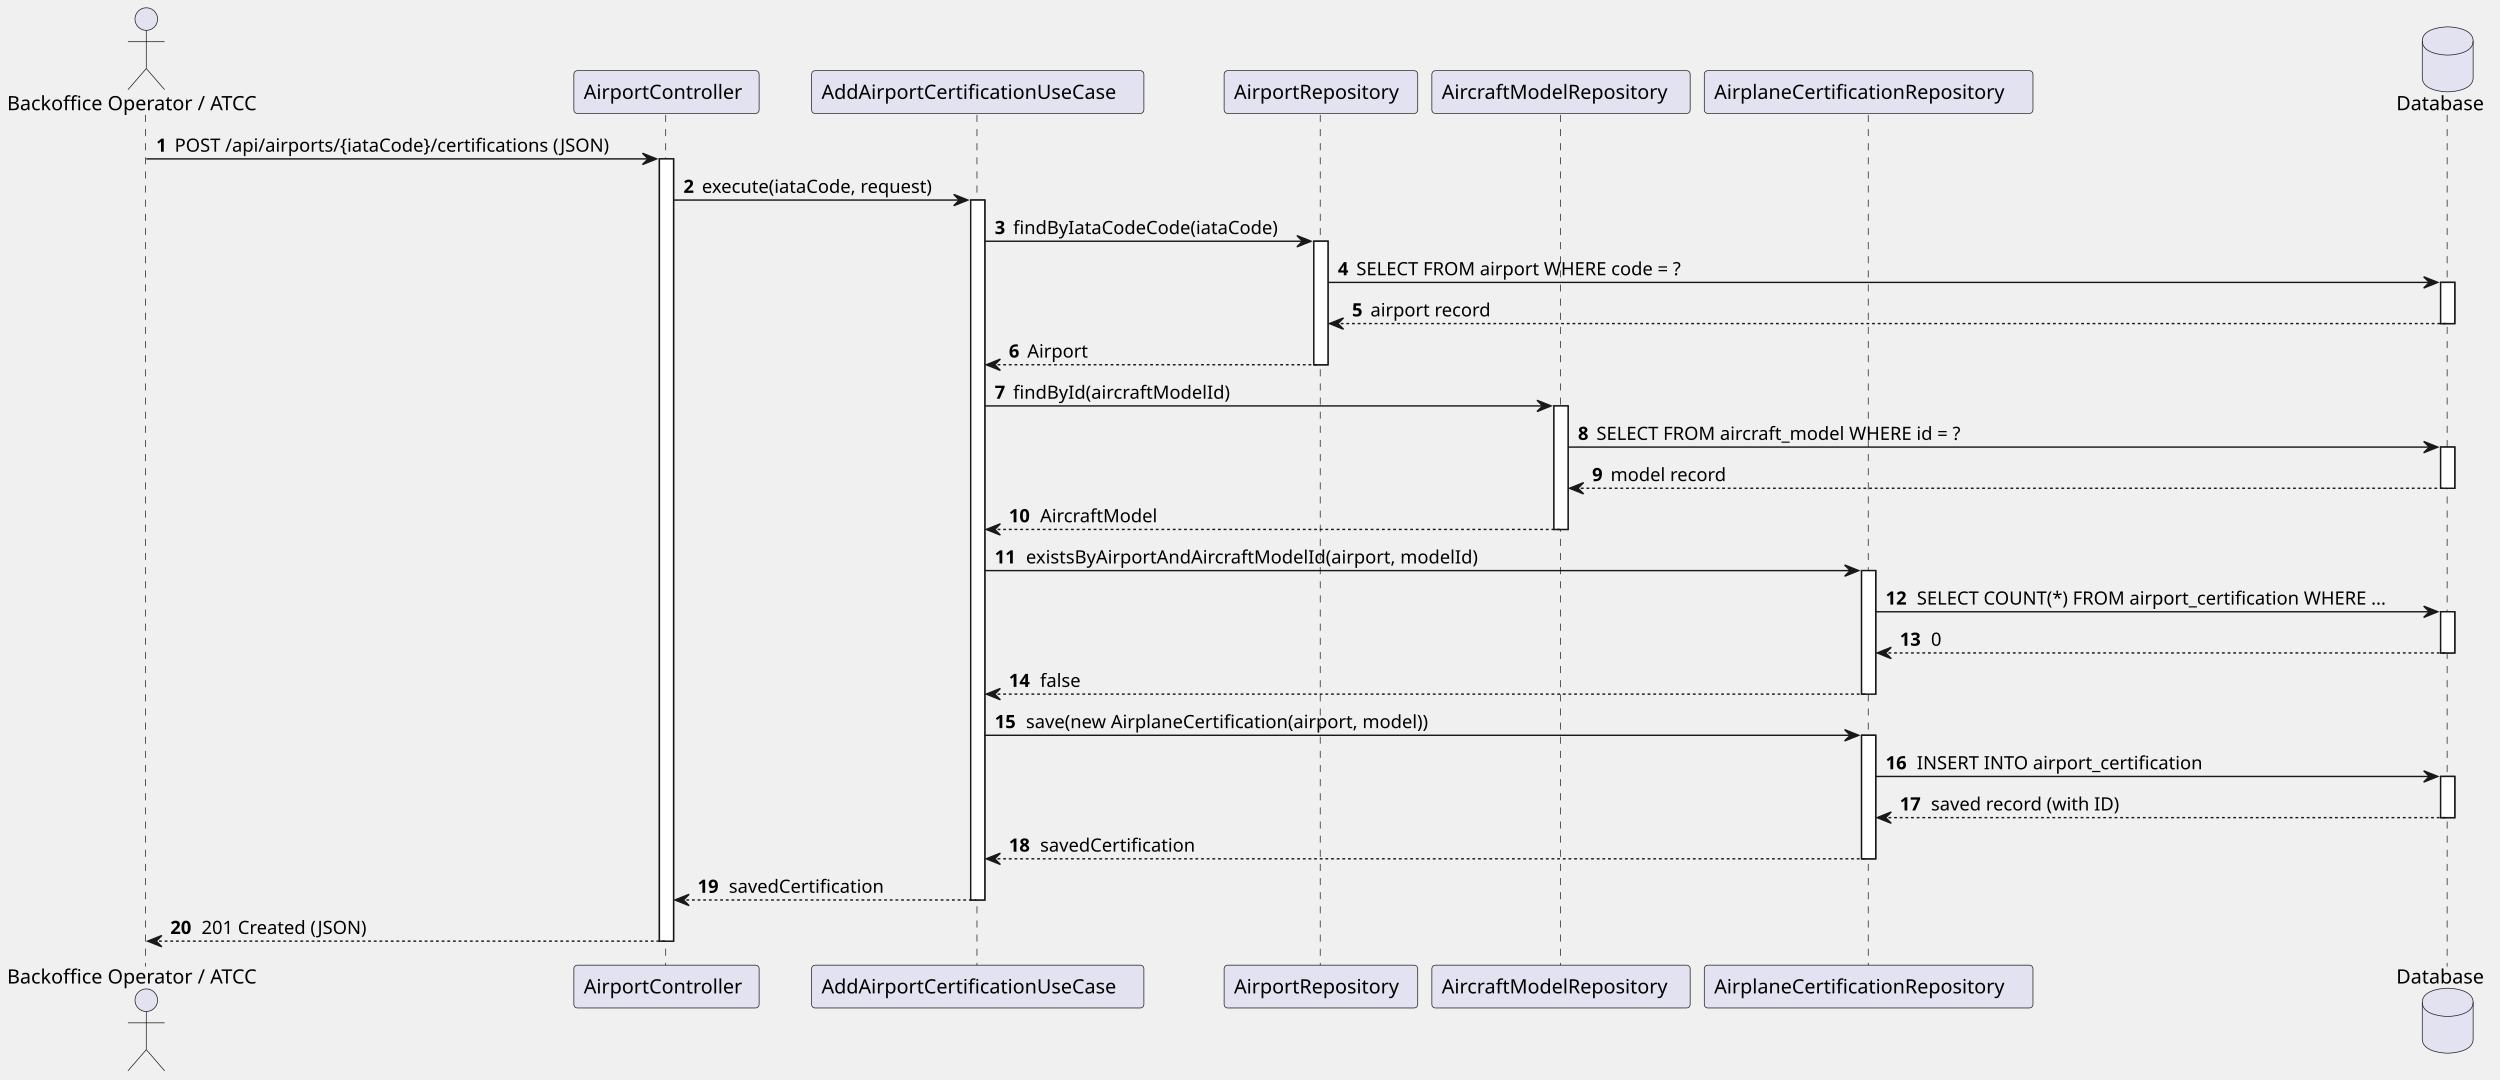
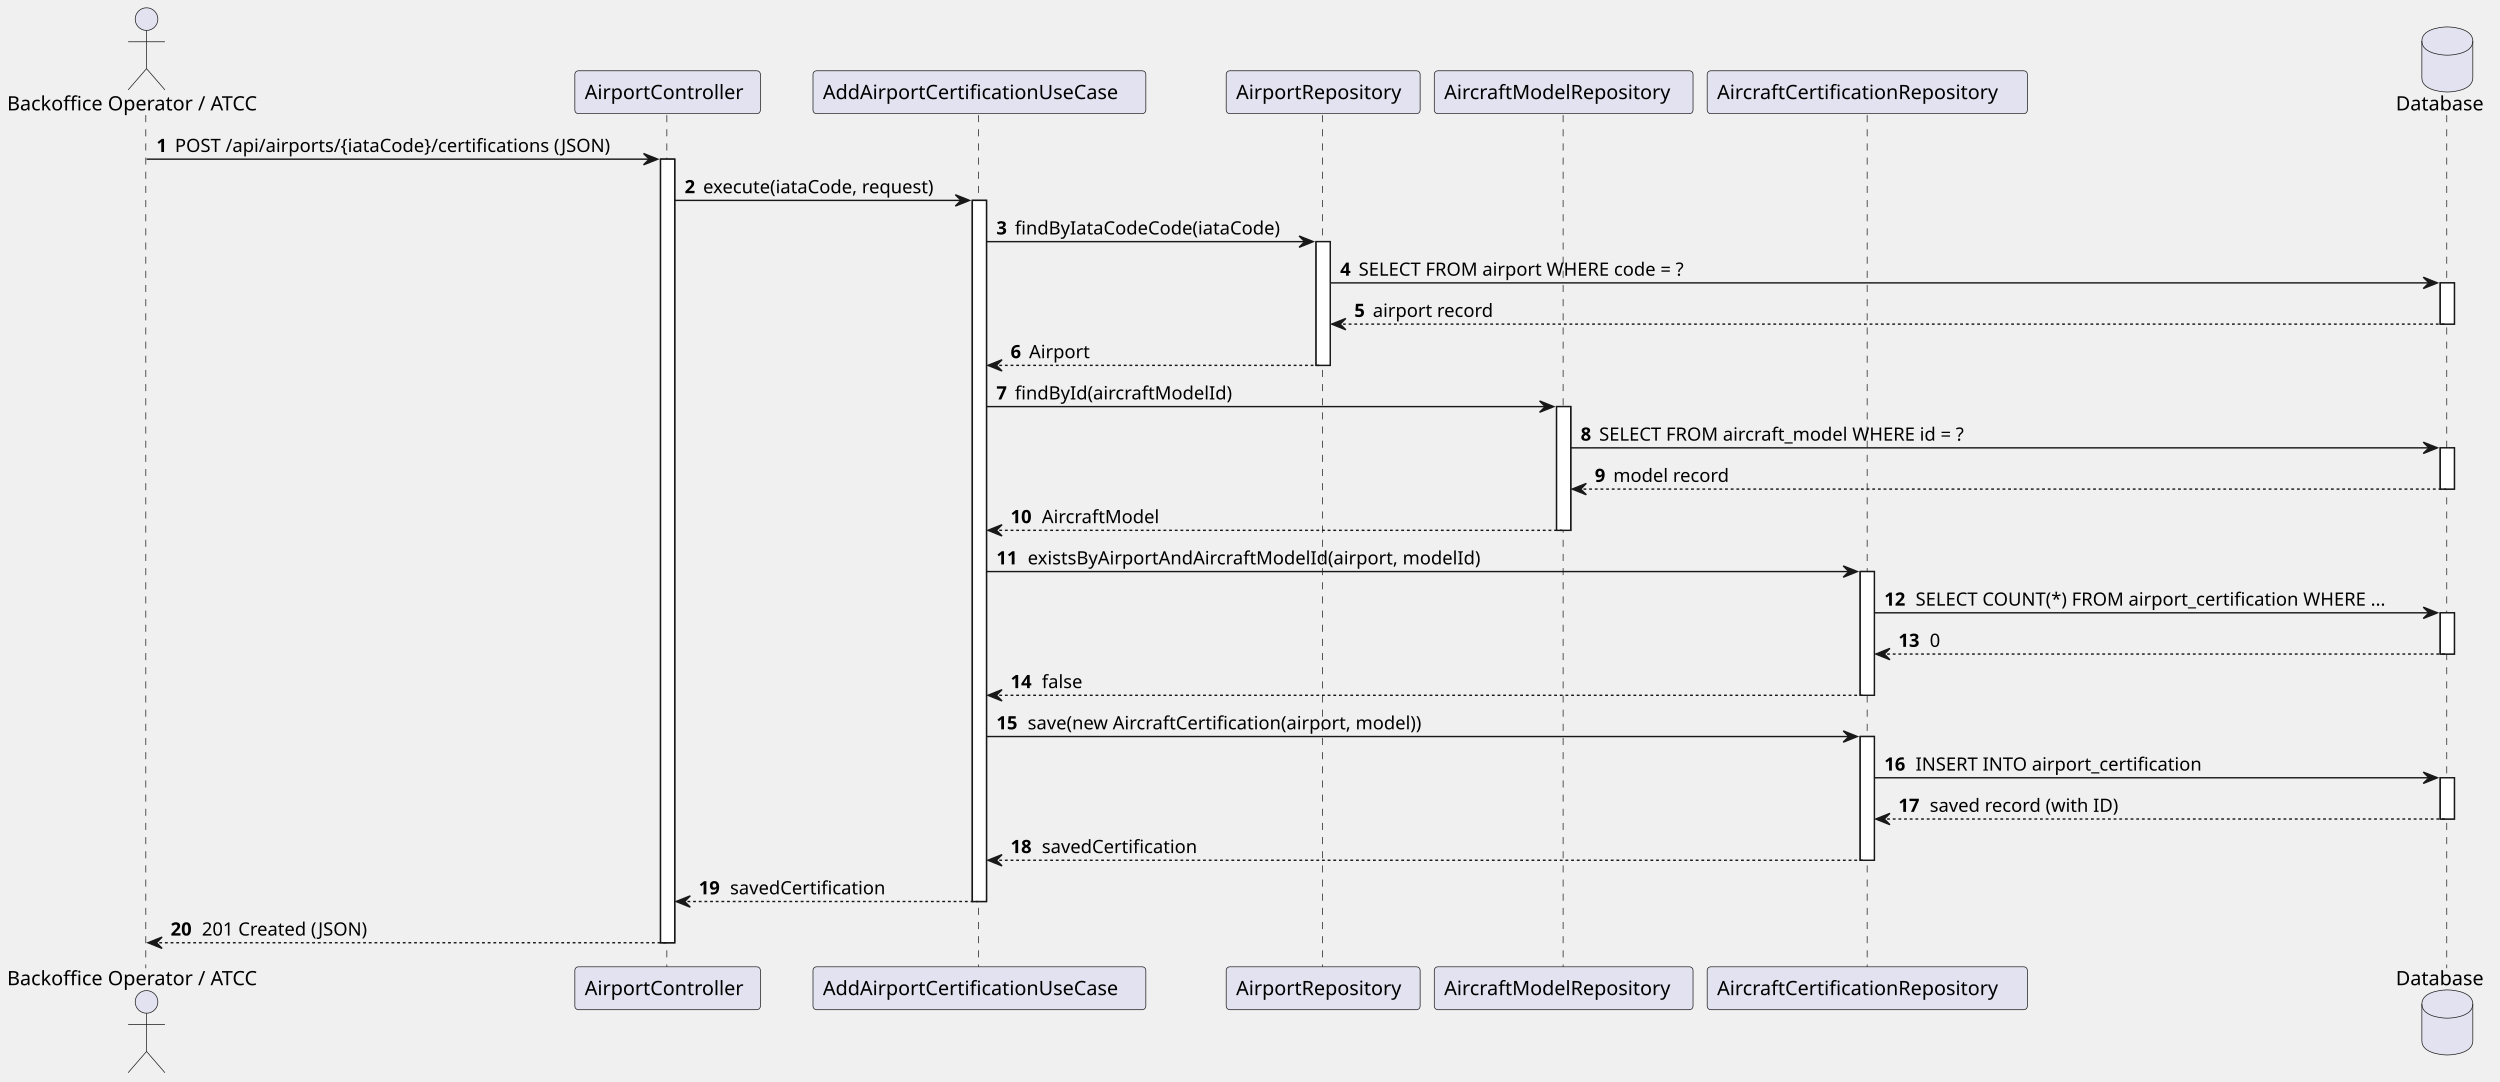
- <svg xmlns="http://www.w3.org/2000/svg" contentStyleType="text/css" data-diagram-type="SEQUENCE" height="764px" preserveAspectRatio="none" style="width:1769px;height:764px;background:#FFFFFF;" version="1.1" viewBox="0 0 1769 764" width="1769px" zoomAndPan="magnify">
+ <svg xmlns="http://www.w3.org/2000/svg" contentStyleType="text/css" data-diagram-type="SEQUENCE" height="764px" preserveAspectRatio="none" style="width:1766px;height:764px;background:#FFFFFF;" version="1.1" viewBox="0 0 1766 764" width="1766px" zoomAndPan="magnify">
  <defs />
  <g>
    <g>
      <rect fill="#FFFFFF" height="553.523" style="stroke:#181818;stroke-width:1;" width="10" x="466.606" y="112.43" />
    </g>
    <g>
      <rect fill="#FFFFFF" height="495.258" style="stroke:#181818;stroke-width:1;" width="10" x="686.856" y="141.562" />
    </g>
    <g>
      <rect fill="#FFFFFF" height="87.398" style="stroke:#181818;stroke-width:1;" width="10" x="929.684" y="170.695" />
    </g>
    <g>
      <rect fill="#FFFFFF" height="87.398" style="stroke:#181818;stroke-width:1;" width="10" x="1099.57" y="287.227" />
    </g>
    <g>
-       <rect fill="#FFFFFF" height="87.398" style="stroke:#181818;stroke-width:1;" width="10" x="1317.246" y="403.758" />
-     </g>
-     <g>
-       <rect fill="#FFFFFF" height="87.398" style="stroke:#181818;stroke-width:1;" width="10" x="1317.246" y="520.289" />
-     </g>
-     <g>
-       <rect fill="#FFFFFF" height="29.133" style="stroke:#181818;stroke-width:1;" width="10" x="1726.992" y="199.828" />
-     </g>
-     <g>
-       <rect fill="#FFFFFF" height="29.133" style="stroke:#181818;stroke-width:1;" width="10" x="1726.992" y="316.359" />
-     </g>
-     <g>
-       <rect fill="#FFFFFF" height="29.133" style="stroke:#181818;stroke-width:1;" width="10" x="1726.992" y="432.891" />
-     </g>
-     <g>
-       <rect fill="#FFFFFF" height="29.133" style="stroke:#181818;stroke-width:1;" width="10" x="1726.992" y="549.422" />
-     </g>
-     <g>
-       <rect fill="#000000" fill-opacity="0" height="602.656" width="8" x="99.512" y="81.297" />
-       <line style="stroke:#181818;stroke-width:0.5;stroke-dasharray:5,5;" x1="103" x2="103" y1="81.297" y2="683.953" />
-     </g>
-     <g>
-       <rect fill="#000000" fill-opacity="0" height="602.656" width="8" x="467.606" y="81.297" />
-       <line style="stroke:#181818;stroke-width:0.5;stroke-dasharray:5,5;" x1="471.06" x2="471.06" y1="81.297" y2="683.953" />
-     </g>
-     <g>
-       <rect fill="#000000" fill-opacity="0" height="602.656" width="8" x="687.856" y="81.297" />
-       <line style="stroke:#181818;stroke-width:0.5;stroke-dasharray:5,5;" x1="691.295" x2="691.295" y1="81.297" y2="683.953" />
-     </g>
-     <g>
-       <rect fill="#000000" fill-opacity="0" height="602.656" width="8" x="930.684" y="81.297" />
-       <line style="stroke:#181818;stroke-width:0.5;stroke-dasharray:5,5;" x1="934.188" x2="934.188" y1="81.297" y2="683.953" />
-     </g>
-     <g>
-       <rect fill="#000000" fill-opacity="0" height="602.656" width="8" x="1100.57" y="81.297" />
-       <line style="stroke:#181818;stroke-width:0.5;stroke-dasharray:5,5;" x1="1104.18" x2="1104.18" y1="81.297" y2="683.953" />
-     </g>
-     <g>
-       <rect fill="#000000" fill-opacity="0" height="602.656" width="8" x="1318.246" y="81.297" />
-       <line style="stroke:#181818;stroke-width:0.5;stroke-dasharray:5,5;" x1="1321.959" x2="1321.959" y1="81.297" y2="683.953" />
-     </g>
-     <g>
-       <rect fill="#000000" fill-opacity="0" height="602.656" width="8" x="1727.992" y="81.297" />
-       <line style="stroke:#181818;stroke-width:0.5;stroke-dasharray:5,5;" x1="1731.591" x2="1731.591" y1="81.297" y2="683.953" />
-     </g>
-     <g class="participant participant-head" data-participant="Actor">
+       <rect fill="#FFFFFF" height="87.398" style="stroke:#181818;stroke-width:1;" width="10" x="1314.05" y="403.758" />
+     </g>
+     <g>
+       <rect fill="#FFFFFF" height="87.398" style="stroke:#181818;stroke-width:1;" width="10" x="1314.05" y="520.289" />
+     </g>
+     <g>
+       <rect fill="#FFFFFF" height="29.133" style="stroke:#181818;stroke-width:1;" width="10" x="1723.796" y="199.828" />
+     </g>
+     <g>
+       <rect fill="#FFFFFF" height="29.133" style="stroke:#181818;stroke-width:1;" width="10" x="1723.796" y="316.359" />
+     </g>
+     <g>
+       <rect fill="#FFFFFF" height="29.133" style="stroke:#181818;stroke-width:1;" width="10" x="1723.796" y="432.891" />
+     </g>
+     <g>
+       <rect fill="#FFFFFF" height="29.133" style="stroke:#181818;stroke-width:1;" width="10" x="1723.796" y="549.422" />
+     </g>
+     <g class="participant-lifeline" data-entity-uid="part1" data-qualified-name="Actor" id="part1-lifeline">
+       <g>
+         <rect fill="#000000" fill-opacity="0" height="602.656" width="8" x="99.512" y="81.297" />
+         <line style="stroke:#181818;stroke-width:0.5;stroke-dasharray:5,5;" x1="103" x2="103" y1="81.297" y2="683.953" />
+       </g>
+     </g>
+     <g class="participant-lifeline" data-entity-uid="part2" data-qualified-name="Ctrl" id="part2-lifeline">
+       <g>
+         <rect fill="#000000" fill-opacity="0" height="602.656" width="8" x="467.606" y="81.297" />
+         <line style="stroke:#181818;stroke-width:0.5;stroke-dasharray:5,5;" x1="471.06" x2="471.06" y1="81.297" y2="683.953" />
+       </g>
+     </g>
+     <g class="participant-lifeline" data-entity-uid="part3" data-qualified-name="UC" id="part3-lifeline">
+       <g>
+         <rect fill="#000000" fill-opacity="0" height="602.656" width="8" x="687.856" y="81.297" />
+         <line style="stroke:#181818;stroke-width:0.5;stroke-dasharray:5,5;" x1="691.295" x2="691.295" y1="81.297" y2="683.953" />
+       </g>
+     </g>
+     <g class="participant-lifeline" data-entity-uid="part4" data-qualified-name="AirportRepo" id="part4-lifeline">
+       <g>
+         <rect fill="#000000" fill-opacity="0" height="602.656" width="8" x="930.684" y="81.297" />
+         <line style="stroke:#181818;stroke-width:0.5;stroke-dasharray:5,5;" x1="934.188" x2="934.188" y1="81.297" y2="683.953" />
+       </g>
+     </g>
+     <g class="participant-lifeline" data-entity-uid="part5" data-qualified-name="ModelRepo" id="part5-lifeline">
+       <g>
+         <rect fill="#000000" fill-opacity="0" height="602.656" width="8" x="1100.57" y="81.297" />
+         <line style="stroke:#181818;stroke-width:0.5;stroke-dasharray:5,5;" x1="1104.18" x2="1104.18" y1="81.297" y2="683.953" />
+       </g>
+     </g>
+     <g class="participant-lifeline" data-entity-uid="part6" data-qualified-name="CertRepo" id="part6-lifeline">
+       <g>
+         <rect fill="#000000" fill-opacity="0" height="602.656" width="8" x="1315.05" y="81.297" />
+         <line style="stroke:#181818;stroke-width:0.5;stroke-dasharray:5,5;" x1="1318.959" x2="1318.959" y1="81.297" y2="683.953" />
+       </g>
+     </g>
+     <g class="participant-lifeline" data-entity-uid="part7" data-qualified-name="DB" id="part7-lifeline">
+       <g>
+         <rect fill="#000000" fill-opacity="0" height="602.656" width="8" x="1724.796" y="81.297" />
+         <line style="stroke:#181818;stroke-width:0.5;stroke-dasharray:5,5;" x1="1728.396" x2="1728.396" y1="81.297" y2="683.953" />
+       </g>
+     </g>
+     <g class="participant participant-head" data-entity-uid="part1" data-qualified-name="Actor" id="part1-head">
      <text fill="#000000" font-family="sans-serif" font-size="14" lengthAdjust="spacing" textLength="191.023" x="5" y="77.995">Backoffice Operator / ATCC</text>
      <ellipse cx="103.512" cy="13.5" fill="#E2E2F0" rx="8" ry="8" style="stroke:#181818;stroke-width:0.5;" />
      <path d="M103.512,21.5 L103.512,48.5 M90.512,29.5 L116.512,29.5 M103.512,48.5 L90.512,63.5 M103.512,48.5 L116.512,63.5" fill="none" style="stroke:#181818;stroke-width:0.5;" />
    </g>
-     <g class="participant participant-tail" data-participant="Actor">
+     <g class="participant participant-tail" data-entity-uid="part1" data-qualified-name="Actor" id="part1-tail">
      <text fill="#000000" font-family="sans-serif" font-size="14" lengthAdjust="spacing" textLength="191.023" x="5" y="695.948">Backoffice Operator / ATCC</text>
      <ellipse cx="103.512" cy="707.75" fill="#E2E2F0" rx="8" ry="8" style="stroke:#181818;stroke-width:0.5;" />
      <path d="M103.512,715.75 L103.512,742.75 M90.512,723.75 L116.512,723.75 M103.512,742.75 L90.512,757.75 M103.512,742.75 L116.512,757.75" fill="none" style="stroke:#181818;stroke-width:0.5;" />
    </g>
-     <g class="participant participant-head" data-participant="Ctrl">
+     <g class="participant participant-head" data-entity-uid="part2" data-qualified-name="Ctrl" id="part2-head">
      <rect fill="#E2E2F0" height="30.297" rx="2.5" ry="2.5" style="stroke:#181818;stroke-width:0.5;" width="131.093" x="406.06" y="50" />
      <text fill="#000000" font-family="sans-serif" font-size="14" lengthAdjust="spacing" textLength="117.093" x="413.06" y="69.995">AirportController</text>
    </g>
-     <g class="participant participant-tail" data-participant="Ctrl">
+     <g class="participant participant-tail" data-entity-uid="part2" data-qualified-name="Ctrl" id="part2-tail">
      <rect fill="#E2E2F0" height="30.297" rx="2.5" ry="2.5" style="stroke:#181818;stroke-width:0.5;" width="131.093" x="406.06" y="682.953" />
      <text fill="#000000" font-family="sans-serif" font-size="14" lengthAdjust="spacing" textLength="117.093" x="413.06" y="702.948">AirportController</text>
    </g>
-     <g class="participant participant-head" data-participant="UC">
+     <g class="participant participant-head" data-entity-uid="part3" data-qualified-name="UC" id="part3-head">
      <rect fill="#E2E2F0" height="30.297" rx="2.5" ry="2.5" style="stroke:#181818;stroke-width:0.5;" width="235.122" x="574.295" y="50" />
      <text fill="#000000" font-family="sans-serif" font-size="14" lengthAdjust="spacing" textLength="221.122" x="581.295" y="69.995">AddAirportCertificationUseCase</text>
    </g>
-     <g class="participant participant-tail" data-participant="UC">
+     <g class="participant participant-tail" data-entity-uid="part3" data-qualified-name="UC" id="part3-tail">
      <rect fill="#E2E2F0" height="30.297" rx="2.5" ry="2.5" style="stroke:#181818;stroke-width:0.5;" width="235.122" x="574.295" y="682.953" />
      <text fill="#000000" font-family="sans-serif" font-size="14" lengthAdjust="spacing" textLength="221.122" x="581.295" y="702.948">AddAirportCertificationUseCase</text>
    </g>
-     <g class="participant participant-head" data-participant="AirportRepo">
+     <g class="participant participant-head" data-entity-uid="part4" data-qualified-name="AirportRepo" id="part4-head">
      <rect fill="#E2E2F0" height="30.297" rx="2.5" ry="2.5" style="stroke:#181818;stroke-width:0.5;" width="136.992" x="866.188" y="50" />
      <text fill="#000000" font-family="sans-serif" font-size="14" lengthAdjust="spacing" textLength="122.992" x="873.188" y="69.995">AirportRepository</text>
    </g>
-     <g class="participant participant-tail" data-participant="AirportRepo">
+     <g class="participant participant-tail" data-entity-uid="part4" data-qualified-name="AirportRepo" id="part4-tail">
      <rect fill="#E2E2F0" height="30.297" rx="2.5" ry="2.5" style="stroke:#181818;stroke-width:0.5;" width="136.992" x="866.188" y="682.953" />
      <text fill="#000000" font-family="sans-serif" font-size="14" lengthAdjust="spacing" textLength="122.992" x="873.188" y="702.948">AirportRepository</text>
    </g>
-     <g class="participant participant-head" data-participant="ModelRepo">
+     <g class="participant participant-head" data-entity-uid="part5" data-qualified-name="ModelRepo" id="part5-head">
      <rect fill="#E2E2F0" height="30.297" rx="2.5" ry="2.5" style="stroke:#181818;stroke-width:0.5;" width="182.779" x="1013.18" y="50" />
      <text fill="#000000" font-family="sans-serif" font-size="14" lengthAdjust="spacing" textLength="168.779" x="1020.18" y="69.995">AircraftModelRepository</text>
    </g>
-     <g class="participant participant-tail" data-participant="ModelRepo">
+     <g class="participant participant-tail" data-entity-uid="part5" data-qualified-name="ModelRepo" id="part5-tail">
      <rect fill="#E2E2F0" height="30.297" rx="2.5" ry="2.5" style="stroke:#181818;stroke-width:0.5;" width="182.779" x="1013.18" y="682.953" />
      <text fill="#000000" font-family="sans-serif" font-size="14" lengthAdjust="spacing" textLength="168.779" x="1020.18" y="702.948">AircraftModelRepository</text>
    </g>
-     <g class="participant participant-head" data-participant="CertRepo">
-       <rect fill="#E2E2F0" height="30.297" rx="2.5" ry="2.5" style="stroke:#181818;stroke-width:0.5;" width="232.572" x="1205.959" y="50" />
-       <text fill="#000000" font-family="sans-serif" font-size="14" lengthAdjust="spacing" textLength="218.572" x="1212.959" y="69.995">AirplaneCertificationRepository</text>
-     </g>
-     <g class="participant participant-tail" data-participant="CertRepo">
-       <rect fill="#E2E2F0" height="30.297" rx="2.5" ry="2.5" style="stroke:#181818;stroke-width:0.5;" width="232.572" x="1205.959" y="682.953" />
-       <text fill="#000000" font-family="sans-serif" font-size="14" lengthAdjust="spacing" textLength="218.572" x="1212.959" y="702.948">AirplaneCertificationRepository</text>
-     </g>
-     <g class="participant participant-head" data-participant="DB">
-       <text fill="#000000" font-family="sans-serif" font-size="14" lengthAdjust="spacing" textLength="66.801" x="1695.591" y="77.995">Database</text>
-       <path d="M1713.992,29 C1713.992,19 1731.992,19 1731.992,19 C1731.992,19 1749.992,19 1749.992,29 L1749.992,55 C1749.992,65 1731.992,65 1731.992,65 C1731.992,65 1713.992,65 1713.992,55 L1713.992,29" fill="#E2E2F0" style="stroke:#181818;stroke-width:0.5;" />
-       <path d="M1713.992,29 C1713.992,39 1731.992,39 1731.992,39 C1731.992,39 1749.992,39 1749.992,29" fill="none" style="stroke:#181818;stroke-width:0.5;" />
-     </g>
-     <g class="participant participant-tail" data-participant="DB">
-       <text fill="#000000" font-family="sans-serif" font-size="14" lengthAdjust="spacing" textLength="66.801" x="1695.591" y="695.948">Database</text>
-       <path d="M1713.992,709.25 C1713.992,699.25 1731.992,699.25 1731.992,699.25 C1731.992,699.25 1749.992,699.25 1749.992,709.25 L1749.992,735.25 C1749.992,745.25 1731.992,745.25 1731.992,745.25 C1731.992,745.25 1713.992,745.25 1713.992,735.25 L1713.992,709.25" fill="#E2E2F0" style="stroke:#181818;stroke-width:0.5;" />
-       <path d="M1713.992,709.25 C1713.992,719.25 1731.992,719.25 1731.992,719.25 C1731.992,719.25 1749.992,719.25 1749.992,709.25" fill="none" style="stroke:#181818;stroke-width:0.5;" />
+     <g class="participant participant-head" data-entity-uid="part6" data-qualified-name="CertRepo" id="part6-head">
+       <rect fill="#E2E2F0" height="30.297" rx="2.5" ry="2.5" style="stroke:#181818;stroke-width:0.5;" width="226.181" x="1205.959" y="50" />
+       <text fill="#000000" font-family="sans-serif" font-size="14" lengthAdjust="spacing" textLength="212.181" x="1212.959" y="69.995">AircraftCertificationRepository</text>
+     </g>
+     <g class="participant participant-tail" data-entity-uid="part6" data-qualified-name="CertRepo" id="part6-tail">
+       <rect fill="#E2E2F0" height="30.297" rx="2.5" ry="2.5" style="stroke:#181818;stroke-width:0.5;" width="226.181" x="1205.959" y="682.953" />
+       <text fill="#000000" font-family="sans-serif" font-size="14" lengthAdjust="spacing" textLength="212.181" x="1212.959" y="702.948">AircraftCertificationRepository</text>
+     </g>
+     <g class="participant participant-head" data-entity-uid="part7" data-qualified-name="DB" id="part7-head">
+       <text fill="#000000" font-family="sans-serif" font-size="14" lengthAdjust="spacing" textLength="66.801" x="1692.396" y="77.995">Database</text>
+       <path d="M1710.796,29 C1710.796,19 1728.796,19 1728.796,19 C1728.796,19 1746.796,19 1746.796,29 L1746.796,55 C1746.796,65 1728.796,65 1728.796,65 C1728.796,65 1710.796,65 1710.796,55 L1710.796,29" fill="#E2E2F0" style="stroke:#181818;stroke-width:0.5;" />
+       <path d="M1710.796,29 C1710.796,39 1728.796,39 1728.796,39 C1728.796,39 1746.796,39 1746.796,29" fill="none" style="stroke:#181818;stroke-width:0.5;" />
+     </g>
+     <g class="participant participant-tail" data-entity-uid="part7" data-qualified-name="DB" id="part7-tail">
+       <text fill="#000000" font-family="sans-serif" font-size="14" lengthAdjust="spacing" textLength="66.801" x="1692.396" y="695.948">Database</text>
+       <path d="M1710.796,709.25 C1710.796,699.25 1728.796,699.25 1728.796,699.25 C1728.796,699.25 1746.796,699.25 1746.796,709.25 L1746.796,735.25 C1746.796,745.25 1728.796,745.25 1728.796,745.25 C1728.796,745.25 1710.796,745.25 1710.796,735.25 L1710.796,709.25" fill="#E2E2F0" style="stroke:#181818;stroke-width:0.5;" />
+       <path d="M1710.796,709.25 C1710.796,719.25 1728.796,719.25 1728.796,719.25 C1728.796,719.25 1746.796,719.25 1746.796,709.25" fill="none" style="stroke:#181818;stroke-width:0.5;" />
    </g>
    <g>
      <rect fill="#FFFFFF" height="553.523" style="stroke:#181818;stroke-width:1;" width="10" x="466.606" y="112.43" />
    </g>
    <g>
      <rect fill="#FFFFFF" height="495.258" style="stroke:#181818;stroke-width:1;" width="10" x="686.856" y="141.562" />
    </g>
    <g>
      <rect fill="#FFFFFF" height="87.398" style="stroke:#181818;stroke-width:1;" width="10" x="929.684" y="170.695" />
    </g>
    <g>
      <rect fill="#FFFFFF" height="87.398" style="stroke:#181818;stroke-width:1;" width="10" x="1099.57" y="287.227" />
    </g>
    <g>
-       <rect fill="#FFFFFF" height="87.398" style="stroke:#181818;stroke-width:1;" width="10" x="1317.246" y="403.758" />
-     </g>
-     <g>
-       <rect fill="#FFFFFF" height="87.398" style="stroke:#181818;stroke-width:1;" width="10" x="1317.246" y="520.289" />
-     </g>
-     <g>
-       <rect fill="#FFFFFF" height="29.133" style="stroke:#181818;stroke-width:1;" width="10" x="1726.992" y="199.828" />
-     </g>
-     <g>
-       <rect fill="#FFFFFF" height="29.133" style="stroke:#181818;stroke-width:1;" width="10" x="1726.992" y="316.359" />
-     </g>
-     <g>
-       <rect fill="#FFFFFF" height="29.133" style="stroke:#181818;stroke-width:1;" width="10" x="1726.992" y="432.891" />
-     </g>
-     <g>
-       <rect fill="#FFFFFF" height="29.133" style="stroke:#181818;stroke-width:1;" width="10" x="1726.992" y="549.422" />
-     </g>
-     <g class="message" data-participant-1="Actor" data-participant-2="Ctrl">
+       <rect fill="#FFFFFF" height="87.398" style="stroke:#181818;stroke-width:1;" width="10" x="1314.05" y="403.758" />
+     </g>
+     <g>
+       <rect fill="#FFFFFF" height="87.398" style="stroke:#181818;stroke-width:1;" width="10" x="1314.05" y="520.289" />
+     </g>
+     <g>
+       <rect fill="#FFFFFF" height="29.133" style="stroke:#181818;stroke-width:1;" width="10" x="1723.796" y="199.828" />
+     </g>
+     <g>
+       <rect fill="#FFFFFF" height="29.133" style="stroke:#181818;stroke-width:1;" width="10" x="1723.796" y="316.359" />
+     </g>
+     <g>
+       <rect fill="#FFFFFF" height="29.133" style="stroke:#181818;stroke-width:1;" width="10" x="1723.796" y="432.891" />
+     </g>
+     <g>
+       <rect fill="#FFFFFF" height="29.133" style="stroke:#181818;stroke-width:1;" width="10" x="1723.796" y="549.422" />
+     </g>
+     <g class="message" data-entity-1="part1" data-entity-2="part2" id="msg1">
      <polygon fill="#181818" points="454.606,108.43,464.606,112.43,454.606,116.43,458.606,112.43" style="stroke:#181818;stroke-width:1;" />
      <line style="stroke:#181818;stroke-width:1;" x1="103.512" x2="460.606" y1="112.43" y2="112.43" />
      <text fill="#000000" font-family="sans-serif" font-size="13" font-weight="bold" lengthAdjust="spacing" textLength="9.045" x="110.512" y="107.364">1</text>
      <text fill="#000000" font-family="sans-serif" font-size="13" lengthAdjust="spacing" textLength="331.049" x="123.557" y="107.364">POST /api/airports/{iataCode}/certifications (JSON)</text>
    </g>
-     <g class="message" data-participant-1="Ctrl" data-participant-2="UC">
+     <g class="message" data-entity-1="part2" data-entity-2="part3" id="msg2">
      <polygon fill="#181818" points="674.856,137.562,684.856,141.562,674.856,145.562,678.856,141.562" style="stroke:#181818;stroke-width:1;" />
      <line style="stroke:#181818;stroke-width:1;" x1="476.606" x2="680.856" y1="141.562" y2="141.562" />
      <text fill="#000000" font-family="sans-serif" font-size="13" font-weight="bold" lengthAdjust="spacing" textLength="9.045" x="483.606" y="136.497">2</text>
      <text fill="#000000" font-family="sans-serif" font-size="13" lengthAdjust="spacing" textLength="178.204" x="496.652" y="136.497">execute(iataCode, request)</text>
    </g>
-     <g class="message" data-participant-1="UC" data-participant-2="AirportRepo">
+     <g class="message" data-entity-1="part3" data-entity-2="part4" id="msg3">
      <polygon fill="#181818" points="917.684,166.695,927.684,170.695,917.684,174.695,921.684,170.695" style="stroke:#181818;stroke-width:1;" />
      <line style="stroke:#181818;stroke-width:1;" x1="696.856" x2="923.684" y1="170.695" y2="170.695" />
      <text fill="#000000" font-family="sans-serif" font-size="13" font-weight="bold" lengthAdjust="spacing" textLength="9.045" x="703.856" y="165.629">3</text>
      <text fill="#000000" font-family="sans-serif" font-size="13" lengthAdjust="spacing" textLength="200.783" x="716.901" y="165.629">findByIataCodeCode(iataCode)</text>
    </g>
-     <g class="message" data-participant-1="AirportRepo" data-participant-2="DB">
-       <polygon fill="#181818" points="1714.992,195.828,1724.992,199.828,1714.992,203.828,1718.992,199.828" style="stroke:#181818;stroke-width:1;" />
-       <line style="stroke:#181818;stroke-width:1;" x1="939.684" x2="1720.992" y1="199.828" y2="199.828" />
+     <g class="message" data-entity-1="part4" data-entity-2="part7" id="msg4">
+       <polygon fill="#181818" points="1711.796,195.828,1721.796,199.828,1711.796,203.828,1715.796,199.828" style="stroke:#181818;stroke-width:1;" />
+       <line style="stroke:#181818;stroke-width:1;" x1="939.684" x2="1717.796" y1="199.828" y2="199.828" />
      <text fill="#000000" font-family="sans-serif" font-size="13" font-weight="bold" lengthAdjust="spacing" textLength="9.045" x="946.684" y="194.762">4</text>
      <text fill="#000000" font-family="sans-serif" font-size="13" lengthAdjust="spacing" textLength="252.497" x="959.73" y="194.762">SELECT FROM airport WHERE code = ?</text>
    </g>
-     <g class="message" data-participant-1="DB" data-participant-2="AirportRepo">
+     <g class="message" data-entity-1="part7" data-entity-2="part4" id="msg5">
      <polygon fill="#181818" points="950.684,224.961,940.684,228.961,950.684,232.961,946.684,228.961" style="stroke:#181818;stroke-width:1;" />
-       <line style="stroke:#181818;stroke-width:1;stroke-dasharray:2,2;" x1="944.684" x2="1730.992" y1="228.961" y2="228.961" />
+       <line style="stroke:#181818;stroke-width:1;stroke-dasharray:2,2;" x1="944.684" x2="1727.796" y1="228.961" y2="228.961" />
      <text fill="#000000" font-family="sans-serif" font-size="13" font-weight="bold" lengthAdjust="spacing" textLength="9.045" x="956.684" y="223.895">5</text>
      <text fill="#000000" font-family="sans-serif" font-size="13" lengthAdjust="spacing" textLength="89.743" x="969.73" y="223.895">airport record</text>
    </g>
-     <g class="message" data-participant-1="AirportRepo" data-participant-2="UC">
+     <g class="message" data-entity-1="part4" data-entity-2="part3" id="msg6">
      <polygon fill="#181818" points="707.856,254.094,697.856,258.094,707.856,262.094,703.856,258.094" style="stroke:#181818;stroke-width:1;" />
      <line style="stroke:#181818;stroke-width:1;stroke-dasharray:2,2;" x1="701.856" x2="933.684" y1="258.094" y2="258.094" />
      <text fill="#000000" font-family="sans-serif" font-size="13" font-weight="bold" lengthAdjust="spacing" textLength="9.045" x="713.856" y="253.028">6</text>
      <text fill="#000000" font-family="sans-serif" font-size="13" lengthAdjust="spacing" textLength="44.497" x="726.901" y="253.028">Airport</text>
    </g>
-     <g class="message" data-participant-1="UC" data-participant-2="ModelRepo">
+     <g class="message" data-entity-1="part3" data-entity-2="part5" id="msg7">
      <polygon fill="#181818" points="1087.57,283.227,1097.57,287.227,1087.57,291.227,1091.57,287.227" style="stroke:#181818;stroke-width:1;" />
      <line style="stroke:#181818;stroke-width:1;" x1="696.856" x2="1093.57" y1="287.227" y2="287.227" />
      <text fill="#000000" font-family="sans-serif" font-size="13" font-weight="bold" lengthAdjust="spacing" textLength="9.045" x="703.856" y="282.161">7</text>
      <text fill="#000000" font-family="sans-serif" font-size="13" lengthAdjust="spacing" textLength="161.694" x="716.901" y="282.161">findById(aircraftModelId)</text>
    </g>
-     <g class="message" data-participant-1="ModelRepo" data-participant-2="DB">
-       <polygon fill="#181818" points="1714.992,312.359,1724.992,316.359,1714.992,320.359,1718.992,316.359" style="stroke:#181818;stroke-width:1;" />
-       <line style="stroke:#181818;stroke-width:1;" x1="1109.57" x2="1720.992" y1="316.359" y2="316.359" />
+     <g class="message" data-entity-1="part5" data-entity-2="part7" id="msg8">
+       <polygon fill="#181818" points="1711.796,312.359,1721.796,316.359,1711.796,320.359,1715.796,316.359" style="stroke:#181818;stroke-width:1;" />
+       <line style="stroke:#181818;stroke-width:1;" x1="1109.57" x2="1717.796" y1="316.359" y2="316.359" />
      <text fill="#000000" font-family="sans-serif" font-size="13" font-weight="bold" lengthAdjust="spacing" textLength="9.045" x="1116.57" y="311.293">8</text>
      <text fill="#000000" font-family="sans-serif" font-size="13" lengthAdjust="spacing" textLength="283.474" x="1129.615" y="311.293">SELECT FROM aircraft_model WHERE id = ?</text>
    </g>
-     <g class="message" data-participant-1="DB" data-participant-2="ModelRepo">
+     <g class="message" data-entity-1="part7" data-entity-2="part5" id="msg9">
      <polygon fill="#181818" points="1120.57,341.492,1110.57,345.492,1120.57,349.492,1116.57,345.492" style="stroke:#181818;stroke-width:1;" />
-       <line style="stroke:#181818;stroke-width:1;stroke-dasharray:2,2;" x1="1114.57" x2="1730.992" y1="345.492" y2="345.492" />
+       <line style="stroke:#181818;stroke-width:1;stroke-dasharray:2,2;" x1="1114.57" x2="1727.796" y1="345.492" y2="345.492" />
      <text fill="#000000" font-family="sans-serif" font-size="13" font-weight="bold" lengthAdjust="spacing" textLength="9.045" x="1126.57" y="340.426">9</text>
      <text fill="#000000" font-family="sans-serif" font-size="13" lengthAdjust="spacing" textLength="86.652" x="1139.615" y="340.426">model record</text>
    </g>
-     <g class="message" data-participant-1="ModelRepo" data-participant-2="UC">
+     <g class="message" data-entity-1="part5" data-entity-2="part3" id="msg10">
      <polygon fill="#181818" points="707.856,370.625,697.856,374.625,707.856,378.625,703.856,374.625" style="stroke:#181818;stroke-width:1;" />
      <line style="stroke:#181818;stroke-width:1;stroke-dasharray:2,2;" x1="701.856" x2="1103.57" y1="374.625" y2="374.625" />
      <text fill="#000000" font-family="sans-serif" font-size="13" font-weight="bold" lengthAdjust="spacing" textLength="18.091" x="713.856" y="369.559">10</text>
      <text fill="#000000" font-family="sans-serif" font-size="13" lengthAdjust="spacing" textLength="87.014" x="735.947" y="369.559">AircraftModel</text>
    </g>
-     <g class="message" data-participant-1="UC" data-participant-2="CertRepo">
-       <polygon fill="#181818" points="1305.246,399.758,1315.246,403.758,1305.246,407.758,1309.246,403.758" style="stroke:#181818;stroke-width:1;" />
-       <line style="stroke:#181818;stroke-width:1;" x1="696.856" x2="1311.246" y1="403.758" y2="403.758" />
+     <g class="message" data-entity-1="part3" data-entity-2="part6" id="msg11">
+       <polygon fill="#181818" points="1302.05,399.758,1312.05,403.758,1302.05,407.758,1306.05,403.758" style="stroke:#181818;stroke-width:1;" />
+       <line style="stroke:#181818;stroke-width:1;" x1="696.856" x2="1308.05" y1="403.758" y2="403.758" />
      <text fill="#000000" font-family="sans-serif" font-size="13" font-weight="bold" lengthAdjust="spacing" textLength="18.091" x="703.856" y="398.692">11</text>
      <text fill="#000000" font-family="sans-serif" font-size="13" lengthAdjust="spacing" textLength="338.082" x="725.947" y="398.692">existsByAirportAndAircraftModelId(airport, modelId)</text>
    </g>
-     <g class="message" data-participant-1="CertRepo" data-participant-2="DB">
-       <polygon fill="#181818" points="1714.992,428.891,1724.992,432.891,1714.992,436.891,1718.992,432.891" style="stroke:#181818;stroke-width:1;" />
-       <line style="stroke:#181818;stroke-width:1;" x1="1327.246" x2="1720.992" y1="432.891" y2="432.891" />
-       <text fill="#000000" font-family="sans-serif" font-size="13" font-weight="bold" lengthAdjust="spacing" textLength="18.091" x="1334.246" y="427.825">12</text>
-       <text fill="#000000" font-family="sans-serif" font-size="13" lengthAdjust="spacing" textLength="358.655" x="1356.336" y="427.825">SELECT COUNT(*) FROM airport_certification WHERE ...</text>
-     </g>
-     <g class="message" data-participant-1="DB" data-participant-2="CertRepo">
-       <polygon fill="#181818" points="1338.246,458.023,1328.246,462.023,1338.246,466.023,1334.246,462.023" style="stroke:#181818;stroke-width:1;" />
-       <line style="stroke:#181818;stroke-width:1;stroke-dasharray:2,2;" x1="1332.246" x2="1730.992" y1="462.023" y2="462.023" />
-       <text fill="#000000" font-family="sans-serif" font-size="13" font-weight="bold" lengthAdjust="spacing" textLength="18.091" x="1344.246" y="456.957">13</text>
-       <text fill="#000000" font-family="sans-serif" font-size="13" lengthAdjust="spacing" textLength="8.271" x="1366.336" y="456.957">0</text>
-     </g>
-     <g class="message" data-participant-1="CertRepo" data-participant-2="UC">
+     <g class="message" data-entity-1="part6" data-entity-2="part7" id="msg12">
+       <polygon fill="#181818" points="1711.796,428.891,1721.796,432.891,1711.796,436.891,1715.796,432.891" style="stroke:#181818;stroke-width:1;" />
+       <line style="stroke:#181818;stroke-width:1;" x1="1324.05" x2="1717.796" y1="432.891" y2="432.891" />
+       <text fill="#000000" font-family="sans-serif" font-size="13" font-weight="bold" lengthAdjust="spacing" textLength="18.091" x="1331.05" y="427.825">12</text>
+       <text fill="#000000" font-family="sans-serif" font-size="13" lengthAdjust="spacing" textLength="358.655" x="1353.141" y="427.825">SELECT COUNT(*) FROM airport_certification WHERE ...</text>
+     </g>
+     <g class="message" data-entity-1="part7" data-entity-2="part6" id="msg13">
+       <polygon fill="#181818" points="1335.05,458.023,1325.05,462.023,1335.05,466.023,1331.05,462.023" style="stroke:#181818;stroke-width:1;" />
+       <line style="stroke:#181818;stroke-width:1;stroke-dasharray:2,2;" x1="1329.05" x2="1727.796" y1="462.023" y2="462.023" />
+       <text fill="#000000" font-family="sans-serif" font-size="13" font-weight="bold" lengthAdjust="spacing" textLength="18.091" x="1341.05" y="456.957">13</text>
+       <text fill="#000000" font-family="sans-serif" font-size="13" lengthAdjust="spacing" textLength="8.271" x="1363.141" y="456.957">0</text>
+     </g>
+     <g class="message" data-entity-1="part6" data-entity-2="part3" id="msg14">
      <polygon fill="#181818" points="707.856,487.156,697.856,491.156,707.856,495.156,703.856,491.156" style="stroke:#181818;stroke-width:1;" />
-       <line style="stroke:#181818;stroke-width:1;stroke-dasharray:2,2;" x1="701.856" x2="1321.246" y1="491.156" y2="491.156" />
+       <line style="stroke:#181818;stroke-width:1;stroke-dasharray:2,2;" x1="701.856" x2="1318.05" y1="491.156" y2="491.156" />
      <text fill="#000000" font-family="sans-serif" font-size="13" font-weight="bold" lengthAdjust="spacing" textLength="18.091" x="713.856" y="486.09">14</text>
      <text fill="#000000" font-family="sans-serif" font-size="13" lengthAdjust="spacing" textLength="30.926" x="735.947" y="486.09">false</text>
    </g>
-     <g class="message" data-participant-1="UC" data-participant-2="CertRepo">
-       <polygon fill="#181818" points="1305.246,516.289,1315.246,520.289,1305.246,524.289,1309.246,520.289" style="stroke:#181818;stroke-width:1;" />
-       <line style="stroke:#181818;stroke-width:1;" x1="696.856" x2="1311.246" y1="520.289" y2="520.289" />
+     <g class="message" data-entity-1="part3" data-entity-2="part6" id="msg15">
+       <polygon fill="#181818" points="1302.05,516.289,1312.05,520.289,1302.05,524.289,1306.05,520.289" style="stroke:#181818;stroke-width:1;" />
+       <line style="stroke:#181818;stroke-width:1;" x1="696.856" x2="1308.05" y1="520.289" y2="520.289" />
      <text fill="#000000" font-family="sans-serif" font-size="13" font-weight="bold" lengthAdjust="spacing" textLength="18.091" x="703.856" y="515.223">15</text>
-       <text fill="#000000" font-family="sans-serif" font-size="13" lengthAdjust="spacing" textLength="307.284" x="725.947" y="515.223">save(new AirplaneCertification(airport, model))</text>
-     </g>
-     <g class="message" data-participant-1="CertRepo" data-participant-2="DB">
-       <polygon fill="#181818" points="1714.992,545.422,1724.992,549.422,1714.992,553.422,1718.992,549.422" style="stroke:#181818;stroke-width:1;" />
-       <line style="stroke:#181818;stroke-width:1;" x1="1327.246" x2="1720.992" y1="549.422" y2="549.422" />
-       <text fill="#000000" font-family="sans-serif" font-size="13" font-weight="bold" lengthAdjust="spacing" textLength="18.091" x="1334.246" y="544.356">16</text>
-       <text fill="#000000" font-family="sans-serif" font-size="13" lengthAdjust="spacing" textLength="214.468" x="1356.336" y="544.356">INSERT INTO airport_certification</text>
-     </g>
-     <g class="message" data-participant-1="DB" data-participant-2="CertRepo">
-       <polygon fill="#181818" points="1338.246,574.555,1328.246,578.555,1338.246,582.555,1334.246,578.555" style="stroke:#181818;stroke-width:1;" />
-       <line style="stroke:#181818;stroke-width:1;stroke-dasharray:2,2;" x1="1332.246" x2="1730.992" y1="578.555" y2="578.555" />
-       <text fill="#000000" font-family="sans-serif" font-size="13" font-weight="bold" lengthAdjust="spacing" textLength="18.091" x="1344.246" y="573.489">17</text>
-       <text fill="#000000" font-family="sans-serif" font-size="13" lengthAdjust="spacing" textLength="144.689" x="1366.336" y="573.489">saved record (with ID)</text>
-     </g>
-     <g class="message" data-participant-1="CertRepo" data-participant-2="UC">
+       <text fill="#000000" font-family="sans-serif" font-size="13" lengthAdjust="spacing" textLength="301.349" x="725.947" y="515.223">save(new AircraftCertification(airport, model))</text>
+     </g>
+     <g class="message" data-entity-1="part6" data-entity-2="part7" id="msg16">
+       <polygon fill="#181818" points="1711.796,545.422,1721.796,549.422,1711.796,553.422,1715.796,549.422" style="stroke:#181818;stroke-width:1;" />
+       <line style="stroke:#181818;stroke-width:1;" x1="1324.05" x2="1717.796" y1="549.422" y2="549.422" />
+       <text fill="#000000" font-family="sans-serif" font-size="13" font-weight="bold" lengthAdjust="spacing" textLength="18.091" x="1331.05" y="544.356">16</text>
+       <text fill="#000000" font-family="sans-serif" font-size="13" lengthAdjust="spacing" textLength="214.468" x="1353.141" y="544.356">INSERT INTO airport_certification</text>
+     </g>
+     <g class="message" data-entity-1="part7" data-entity-2="part6" id="msg17">
+       <polygon fill="#181818" points="1335.05,574.555,1325.05,578.555,1335.05,582.555,1331.05,578.555" style="stroke:#181818;stroke-width:1;" />
+       <line style="stroke:#181818;stroke-width:1;stroke-dasharray:2,2;" x1="1329.05" x2="1727.796" y1="578.555" y2="578.555" />
+       <text fill="#000000" font-family="sans-serif" font-size="13" font-weight="bold" lengthAdjust="spacing" textLength="18.091" x="1341.05" y="573.489">17</text>
+       <text fill="#000000" font-family="sans-serif" font-size="13" lengthAdjust="spacing" textLength="144.689" x="1363.141" y="573.489">saved record (with ID)</text>
+     </g>
+     <g class="message" data-entity-1="part6" data-entity-2="part3" id="msg18">
      <polygon fill="#181818" points="707.856,603.688,697.856,607.688,707.856,611.688,703.856,607.688" style="stroke:#181818;stroke-width:1;" />
-       <line style="stroke:#181818;stroke-width:1;stroke-dasharray:2,2;" x1="701.856" x2="1321.246" y1="607.688" y2="607.688" />
+       <line style="stroke:#181818;stroke-width:1;stroke-dasharray:2,2;" x1="701.856" x2="1318.05" y1="607.688" y2="607.688" />
      <text fill="#000000" font-family="sans-serif" font-size="13" font-weight="bold" lengthAdjust="spacing" textLength="18.091" x="713.856" y="602.622">18</text>
      <text fill="#000000" font-family="sans-serif" font-size="13" lengthAdjust="spacing" textLength="118.016" x="735.947" y="602.622">savedCertification</text>
    </g>
-     <g class="message" data-participant-1="UC" data-participant-2="Ctrl">
+     <g class="message" data-entity-1="part3" data-entity-2="part2" id="msg19">
      <polygon fill="#181818" points="487.606,632.82,477.606,636.82,487.606,640.82,483.606,636.82" style="stroke:#181818;stroke-width:1;" />
      <line style="stroke:#181818;stroke-width:1;stroke-dasharray:2,2;" x1="481.606" x2="690.856" y1="636.82" y2="636.82" />
      <text fill="#000000" font-family="sans-serif" font-size="13" font-weight="bold" lengthAdjust="spacing" textLength="18.091" x="493.606" y="631.754">19</text>
      <text fill="#000000" font-family="sans-serif" font-size="13" lengthAdjust="spacing" textLength="118.016" x="515.697" y="631.754">savedCertification</text>
    </g>
-     <g class="message" data-participant-1="Ctrl" data-participant-2="Actor">
+     <g class="message" data-entity-1="part2" data-entity-2="part1" id="msg20">
      <polygon fill="#181818" points="114.512,661.953,104.512,665.953,114.512,669.953,110.512,665.953" style="stroke:#181818;stroke-width:1;" />
      <line style="stroke:#181818;stroke-width:1;stroke-dasharray:2,2;" x1="108.512" x2="470.606" y1="665.953" y2="665.953" />
      <text fill="#000000" font-family="sans-serif" font-size="13" font-weight="bold" lengthAdjust="spacing" textLength="18.091" x="120.512" y="660.887">20</text>
      <text fill="#000000" font-family="sans-serif" font-size="13" lengthAdjust="spacing" textLength="126.998" x="142.602" y="660.887">201 Created (JSON)</text>
    </g>
  </g>
</svg>
